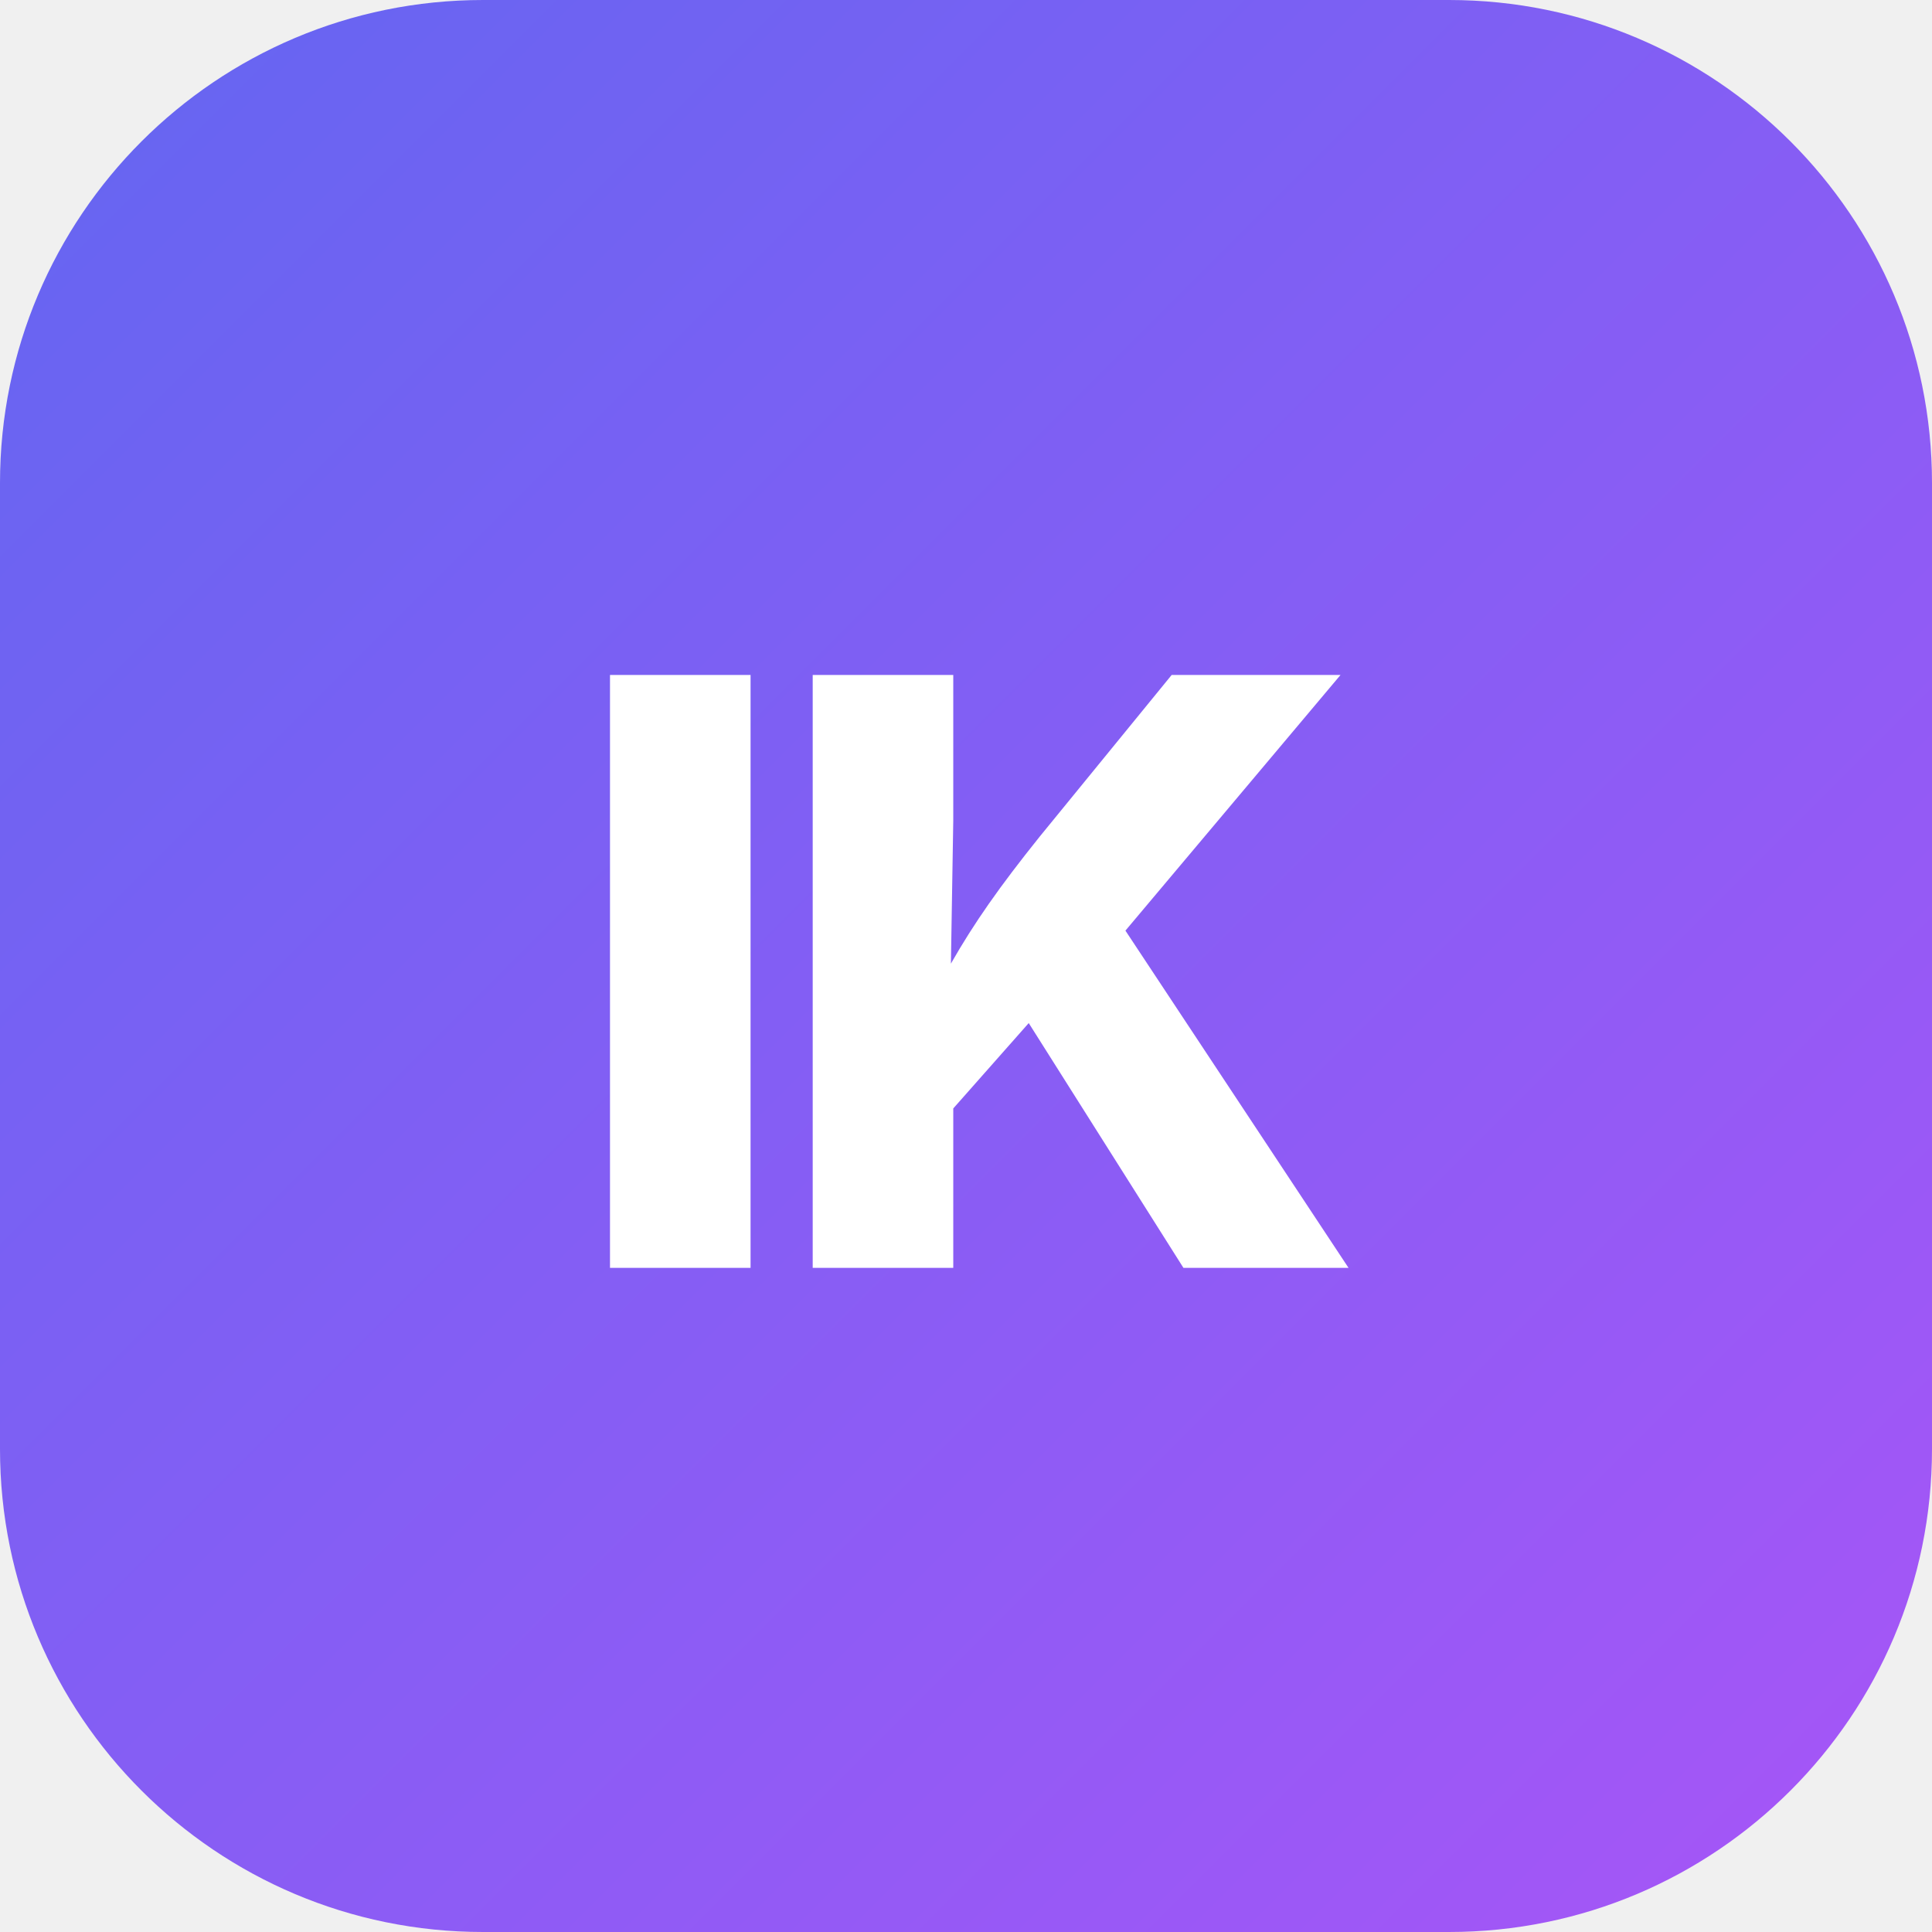
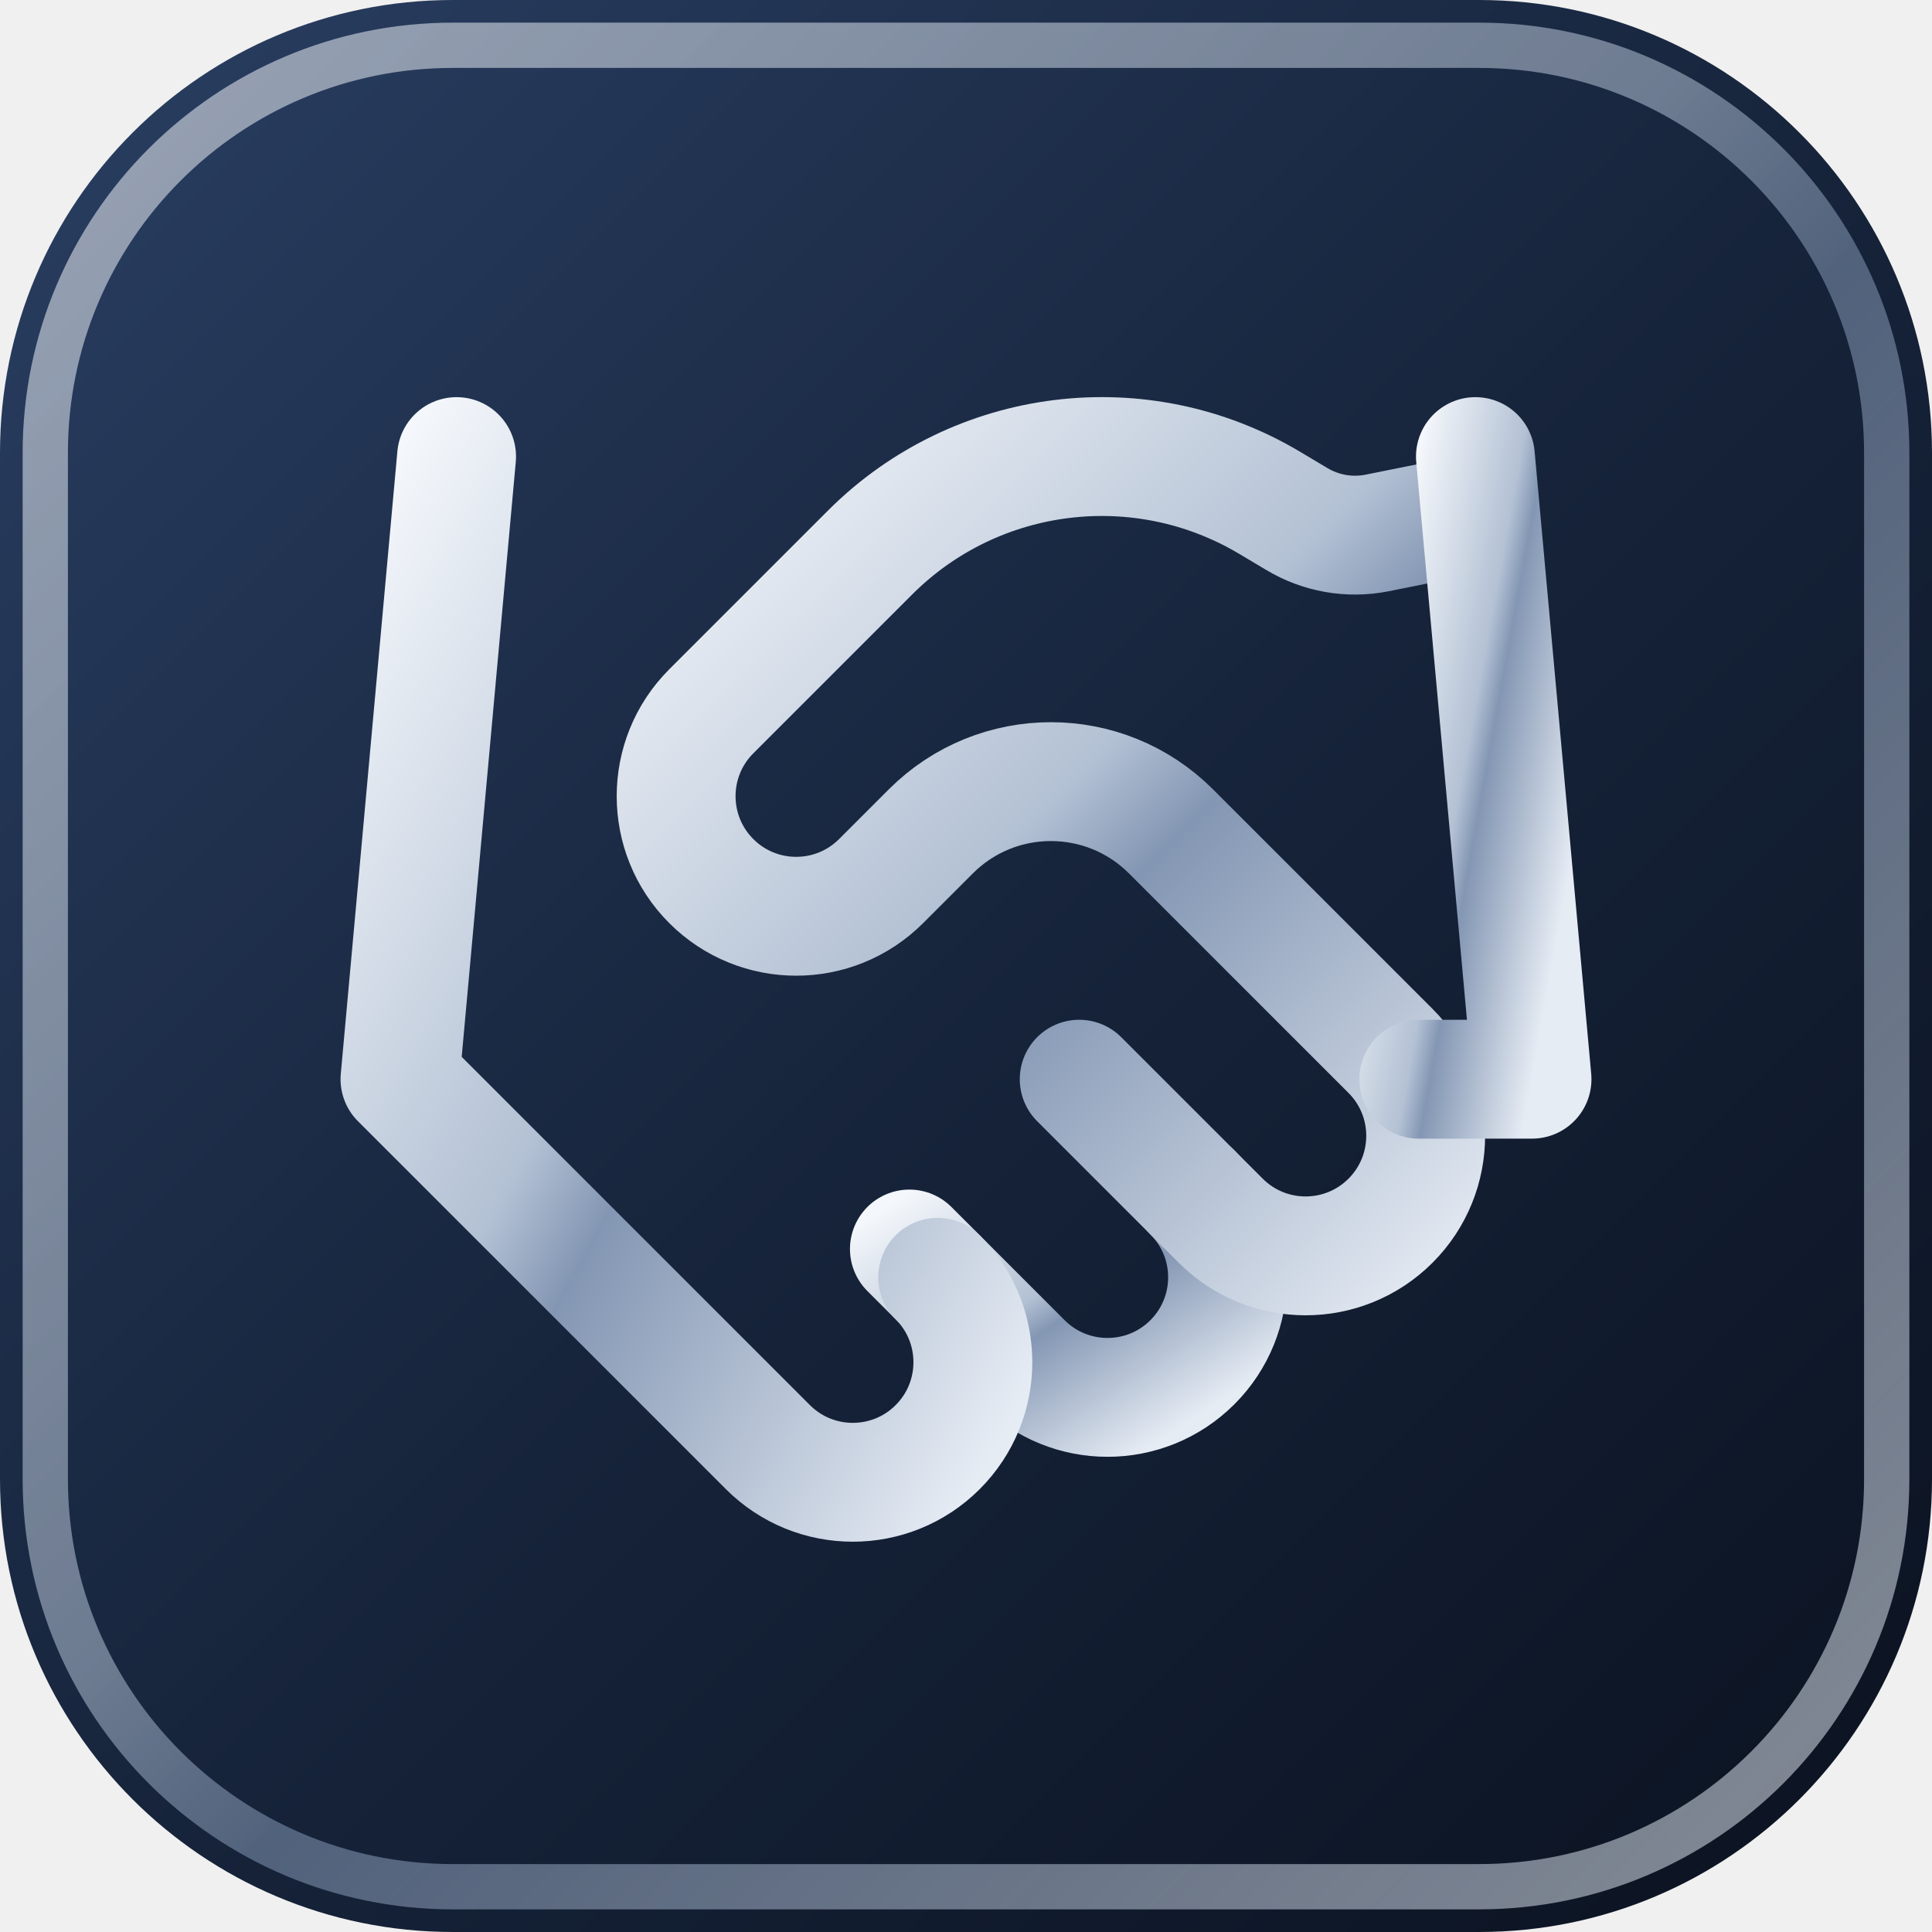
<svg xmlns="http://www.w3.org/2000/svg" viewBox="0 0 64 64">
  <defs>
-     <linearGradient id="g" x1="0" y1="0" x2="1" y2="1">
-       <stop offset="0" stop-color="#6366f1" />
-       <stop offset="1" stop-color="#a855f7" />
+     <linearGradient id="bg" x1="0" y1="0" x2="1" y2="1">
+       <stop offset="0" stop-color="#2a3f63" />
+       <stop offset=".55" stop-color="#152238" />
+       <stop offset="1" stop-color="#0b1220" />
+     </linearGradient>
+     <linearGradient id="steel" x1="0" y1="0" x2="1" y2="1">
+       <stop offset="0" stop-color="#f4f7fb" />
+       <stop offset=".45" stop-color="#b3c1d4" />
+       <stop offset=".55" stop-color="#8396b3" />
+       <stop offset="1" stop-color="#e6ecf4" />
    </linearGradient>
  </defs>
-   <rect width="64" height="64" rx="16" fill="url(#g)" />
-   <text x="32" y="42" text-anchor="middle" font-family="Inter, Arial, Helvetica, sans-serif" font-size="27" font-weight="800" fill="#fff" letter-spacing="-1">IK</text>
+   <rect width="64" height="64" rx="15" fill="url(#bg)" />
+   <rect x="1.5" y="1.5" width="61" height="61" rx="13.5" fill="none" stroke="url(#steel)" stroke-opacity=".55" stroke-width="1.5" />
+   <g transform="translate(9.5 9.5) scale(1.875)" fill="none" stroke="url(#steel)" stroke-width="2.1" stroke-linecap="round" stroke-linejoin="round">
+     <path d="m11 17 2 2a1 1 0 1 0 3-3" />
+     <path d="m14 14 2.5 2.5a1 1 0 1 0 3-3l-3.88-3.88a3 3 0 0 0-4.24 0l-.88.88a1 1 0 1 1-3-3l2.81-2.81a5.79 5.79 0 0 1 7.06-.87l.47.28a2 2 0 0 0 1.42.25L21 4" />
+     <path d="m21 3 1 11h-2" />
+     <path d="M3 3 2 14l6.5 6.5a1 1 0 1 0 3-3" />
+     <path d="M3 4h8" />
+   </g>
</svg>
